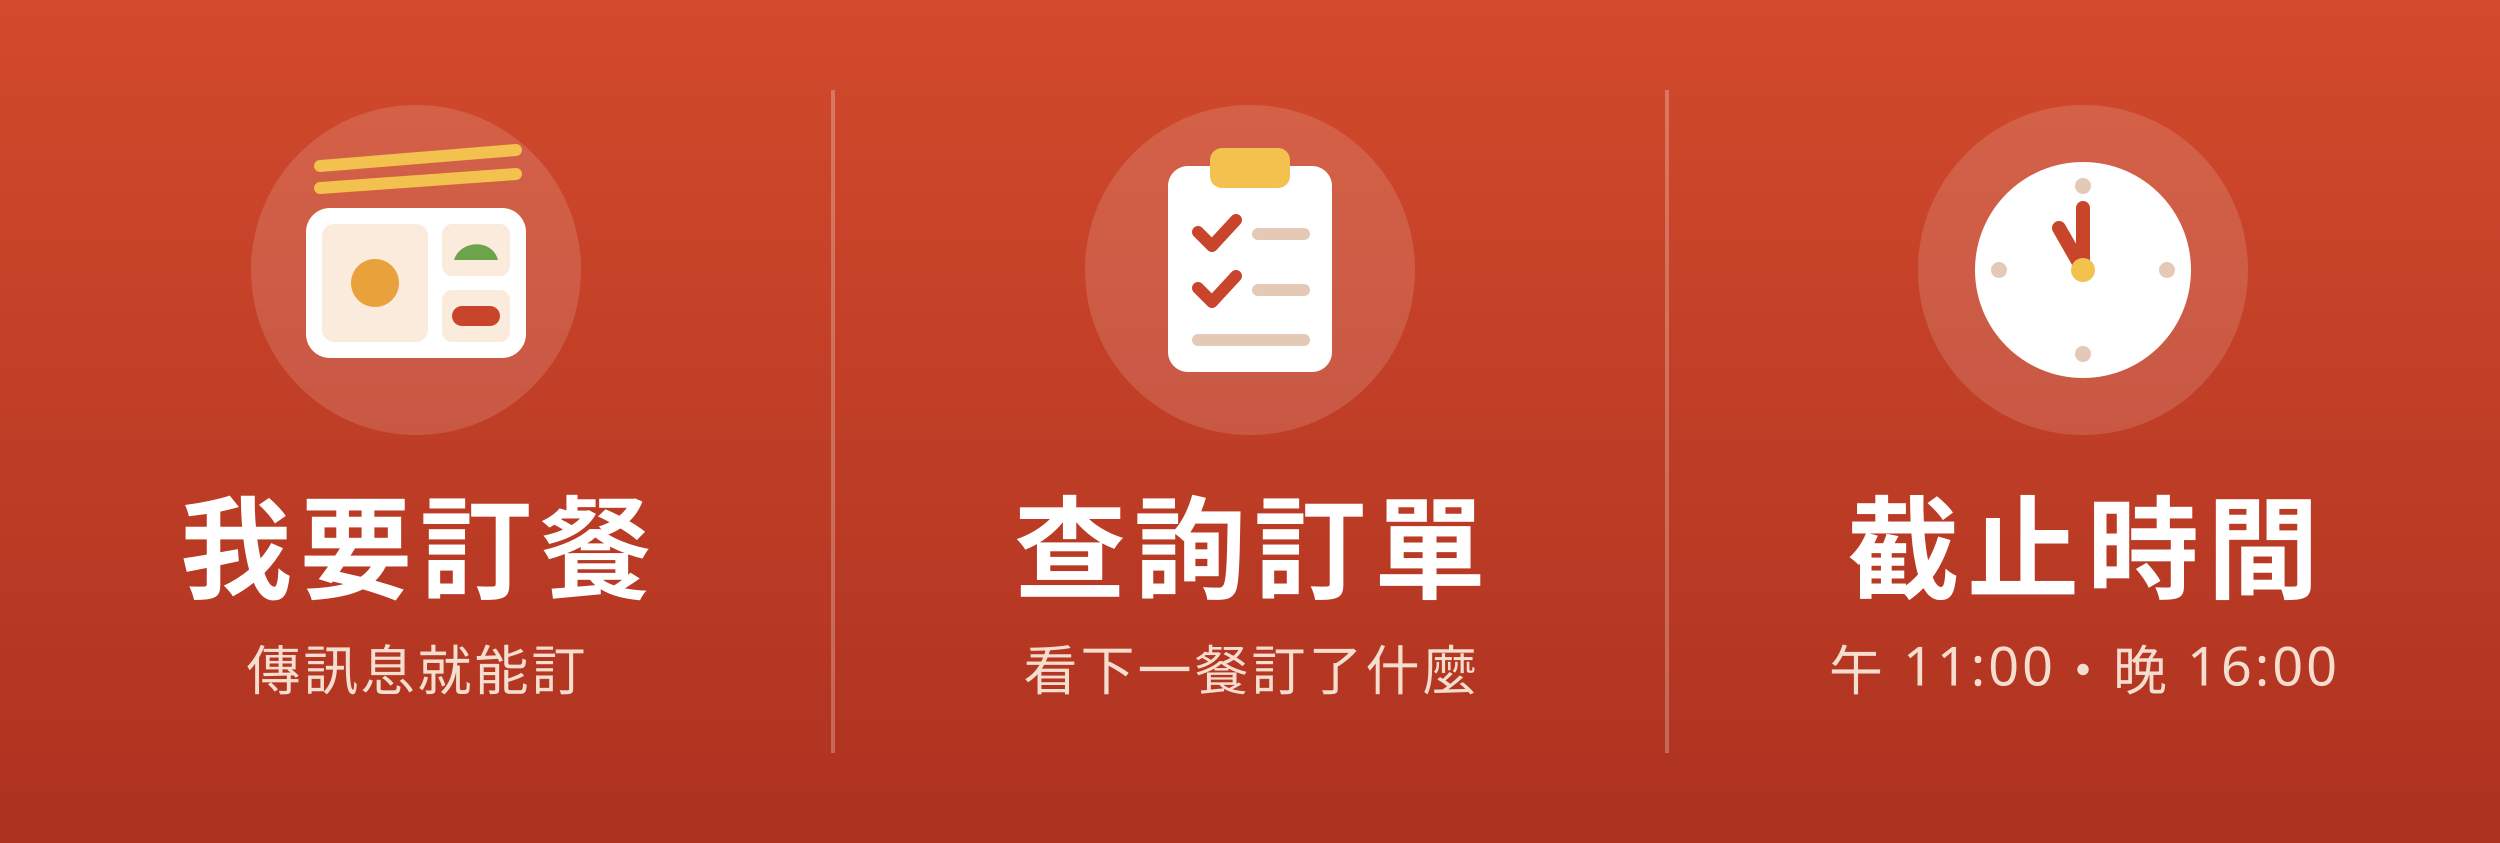
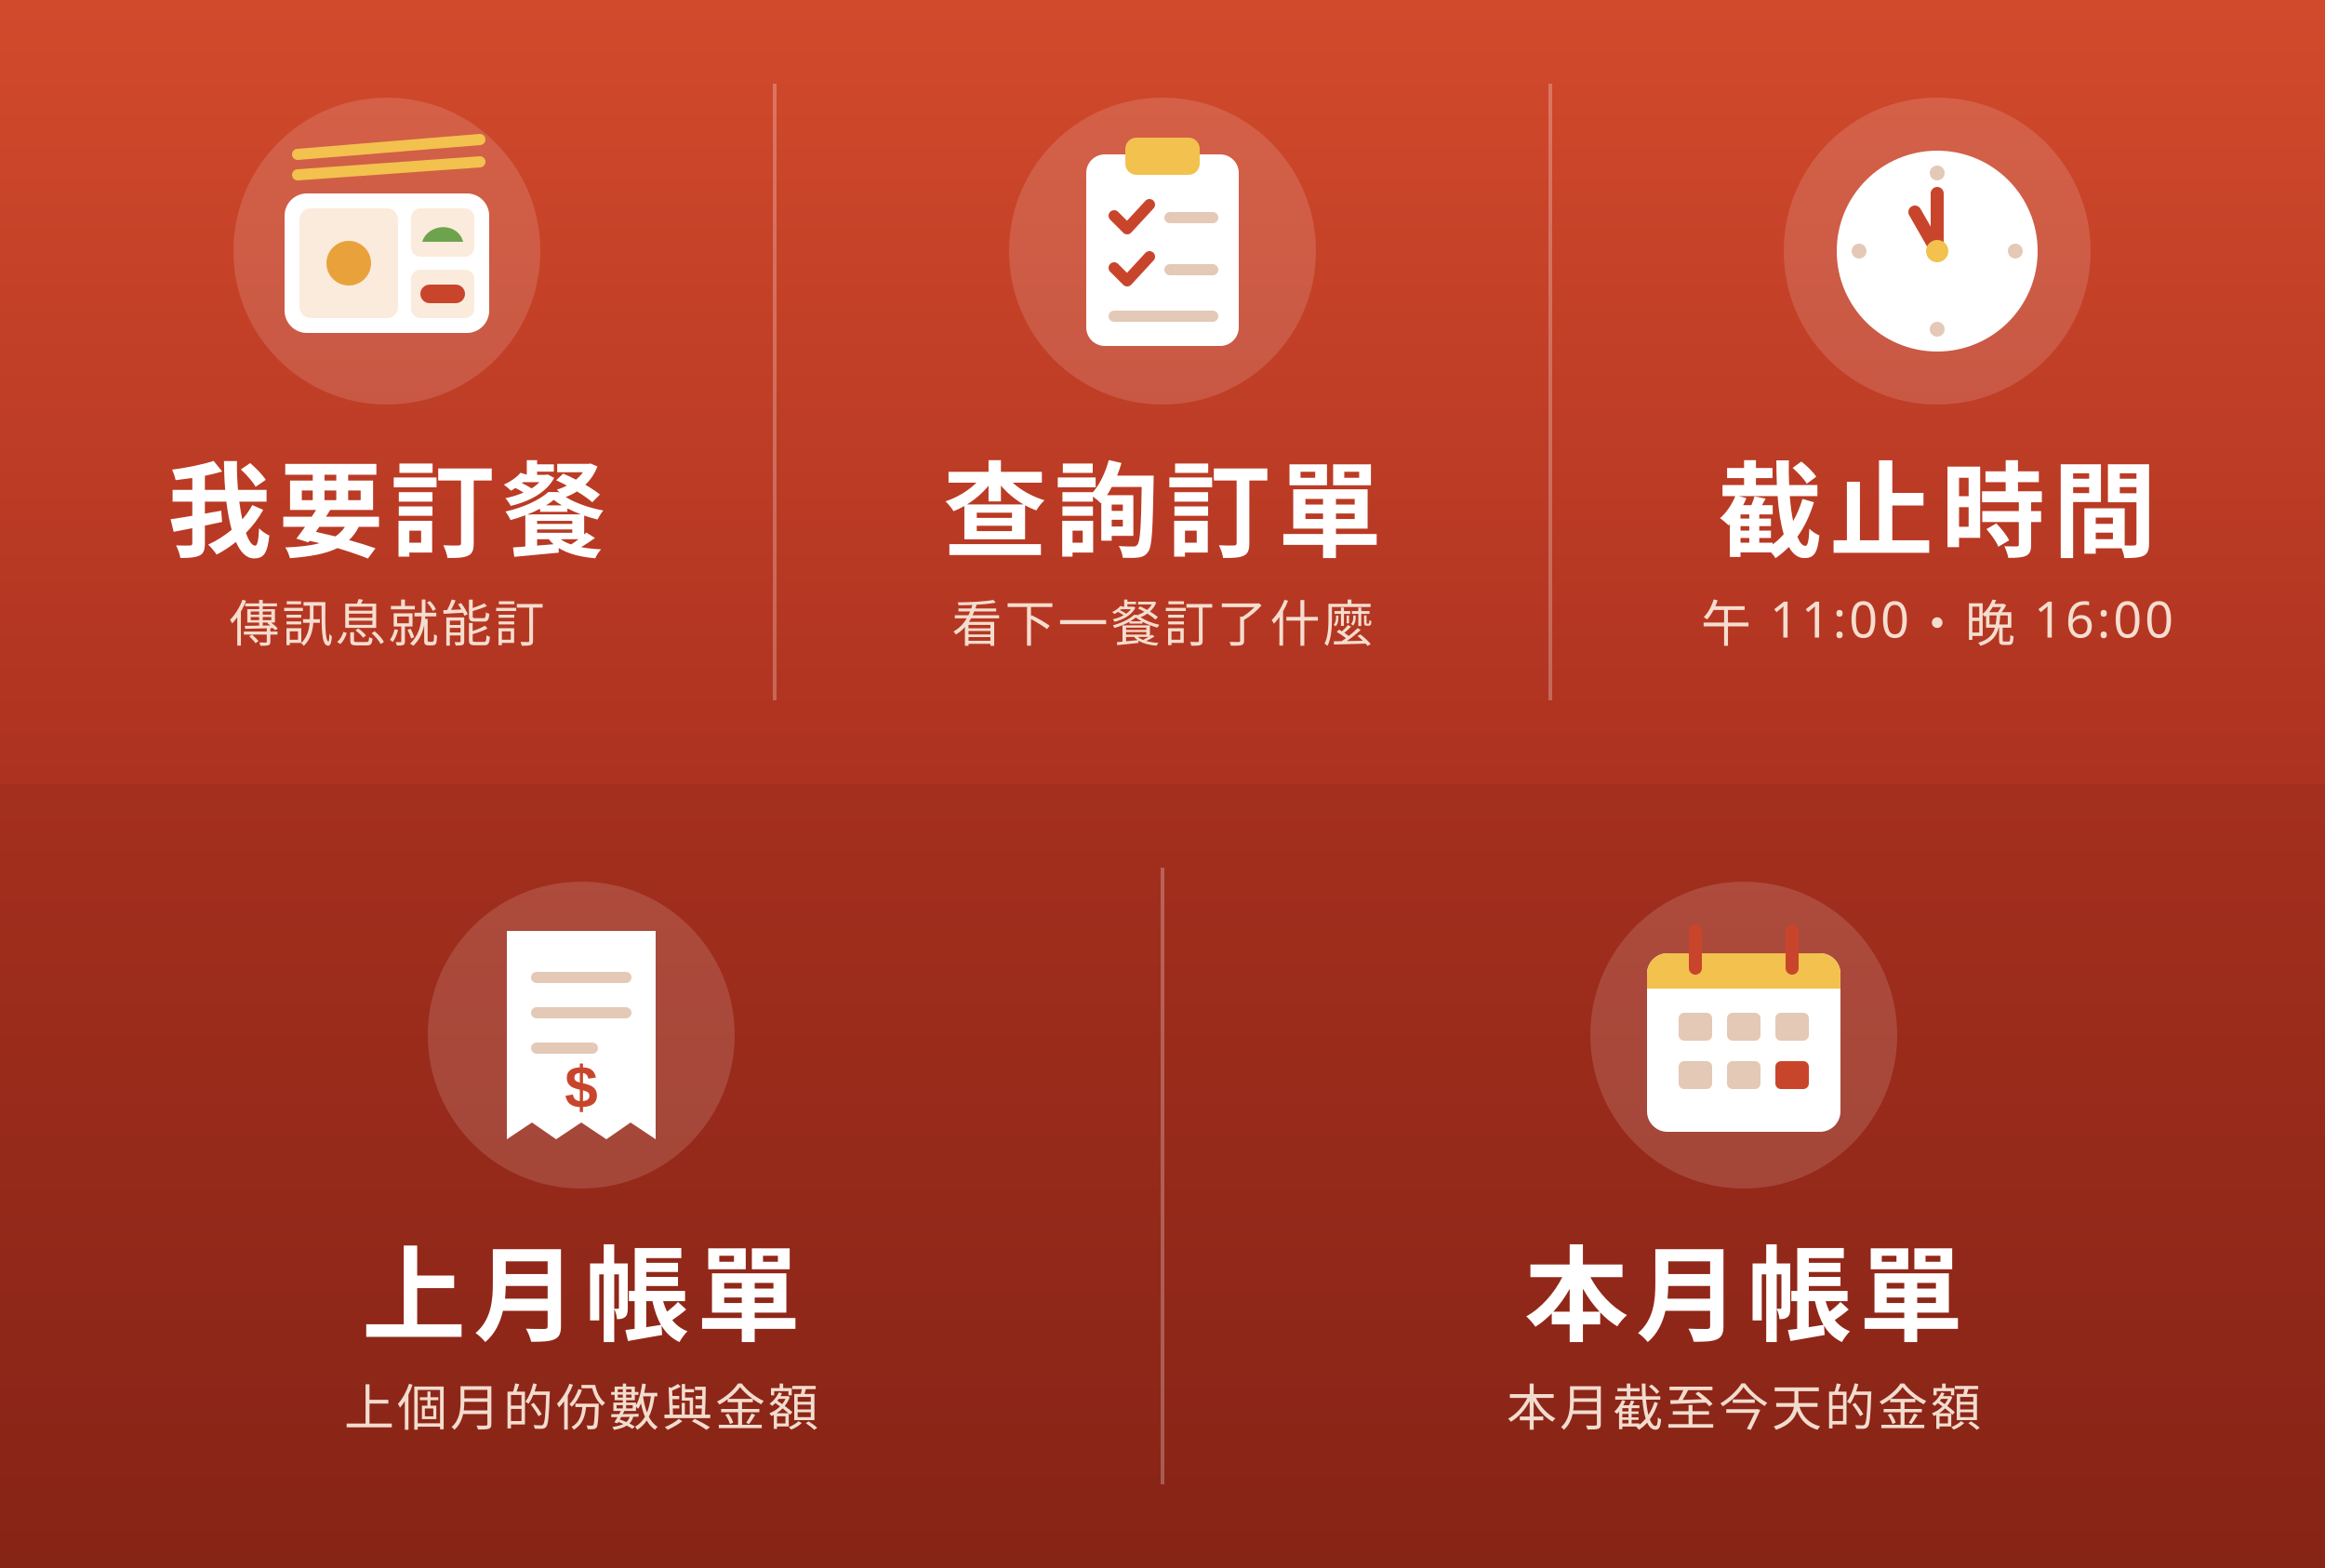
- <svg xmlns="http://www.w3.org/2000/svg" width="2500" height="843" viewBox="0 0 2500 843">
+ <svg xmlns="http://www.w3.org/2000/svg" width="2500" height="1686" viewBox="0 0 2500 1686">
  <defs>
    <linearGradient id="bg" x1="0" y1="0" x2="0" y2="1">
      <stop offset="0" stop-color="#D24A2C" />
      <stop offset="1" stop-color="#AD3220" />
+     </linearGradient>
+     <linearGradient id="bg2" x1="0" y1="0" x2="0" y2="1">
+       <stop offset="0" stop-color="#A42F1E" />
+       <stop offset="1" stop-color="#862416" />
    </linearGradient>
    <style>
      .label { font-family: "Microsoft JhengHei", "Noto Sans TC", sans-serif; font-weight: 700; font-size: 112px; fill: #FFFFFF; letter-spacing: 8px; }
      .note { font-family: "Microsoft JhengHei", "Noto Sans TC", sans-serif; font-weight: 400; font-size: 54px; fill: #FBEBDD; fill-opacity: 0.92; letter-spacing: 3px; }
    </style>
  </defs>
  <rect width="2500" height="843" fill="url(#bg)" />
+   <rect y="843" width="2500" height="843" fill="url(#bg2)" />
  <g stroke="#FFFFFF" stroke-opacity="0.25" stroke-width="4">
    <line x1="833" y1="90" x2="833" y2="753" />
    <line x1="1667" y1="90" x2="1667" y2="753" />
+     <line x1="1250" y1="933" x2="1250" y2="1596" />
  </g>
  <g transform="translate(416 270)">
    <circle r="165" fill="#FFFFFF" fill-opacity="0.14" />
    <g stroke="#F2C14E" stroke-linecap="round" stroke-width="12">
      <line x1="-96" y1="-104" x2="100" y2="-120" />
      <line x1="-96" y1="-82" x2="100" y2="-96" />
    </g>
    <rect x="-110" y="-62" width="220" height="150" rx="24" fill="#FFFFFF" />
    <rect x="-94" y="-46" width="106" height="118" rx="12" fill="#FBEBDD" />
    <rect x="26" y="-46" width="68" height="52" rx="10" fill="#FBEBDD" />
    <rect x="26" y="20" width="68" height="52" rx="10" fill="#FBEBDD" />
    <circle cx="-41" cy="13" r="24" fill="#E9A23B" />
    <path d="M38 -10c6-20 38-22 44 0z" fill="#6DA34D" />
    <rect x="36" y="36" width="48" height="20" rx="10" fill="#C8452C" />
  </g>
  <text class="label" x="416" y="590" text-anchor="middle">我要訂餐</text>
  <text class="note" x="416" y="690" text-anchor="middle">傳訊息就能訂</text>
  <g transform="translate(1250 270)">
    <circle r="165" fill="#FFFFFF" fill-opacity="0.14" />
    <rect x="-82" y="-104" width="164" height="206" rx="20" fill="#FFFFFF" />
    <rect x="-40" y="-122" width="80" height="40" rx="12" fill="#F2C14E" />
    <g stroke="#C8452C" stroke-width="12" stroke-linecap="round" stroke-linejoin="round" fill="none">
      <polyline points="-52,-38 -38,-24 -14,-50" />
      <polyline points="-52,18 -38,32 -14,6" />
    </g>
    <g stroke="#E3C9B6" stroke-width="12" stroke-linecap="round">
      <line x1="8" y1="-36" x2="54" y2="-36" />
      <line x1="8" y1="20" x2="54" y2="20" />
      <line x1="-52" y1="70" x2="54" y2="70" />
    </g>
  </g>
  <text class="label" x="1250" y="590" text-anchor="middle">查詢訂單</text>
  <text class="note" x="1250" y="690" text-anchor="middle">看下一餐訂了什麼</text>
  <g transform="translate(2083 270)">
    <circle r="165" fill="#FFFFFF" fill-opacity="0.14" />
    <circle r="108" fill="#FFFFFF" />
    <g fill="#E3C9B6">
      <circle cx="0" cy="-84" r="8" />
      <circle cx="84" cy="0" r="8" />
      <circle cx="0" cy="84" r="8" />
      <circle cx="-84" cy="0" r="8" />
    </g>
    <g stroke-linecap="round">
      <line x1="0" y1="0" x2="0" y2="-62" stroke="#C8452C" stroke-width="14" />
      <line x1="0" y1="0" x2="-24" y2="-42" stroke="#C8452C" stroke-width="14" />
    </g>
    <circle r="12" fill="#F2C14E" />
  </g>
  <text class="label" x="2083" y="590" text-anchor="middle">截止時間</text>
  <text class="note" x="2083" y="690" text-anchor="middle">午 11:00・晚 16:00</text>
+   <g transform="translate(625 1113)">
+     <circle r="165" fill="#FFFFFF" fill-opacity="0.14" />
+     <path d="M-80 -112h160v224l-27 -18 -26 18 -27 -18 -27 18 -26 -18 -27 18z" fill="#FFFFFF" />
+     <g stroke="#E3C9B6" stroke-width="12" stroke-linecap="round">
+       <line x1="-48" y1="-62" x2="48" y2="-62" />
+       <line x1="-48" y1="-24" x2="48" y2="-24" />
+       <line x1="-48" y1="14" x2="12" y2="14" />
+     </g>
+     <text x="0" y="78" text-anchor="middle" font-family="Arial, sans-serif" font-weight="700" font-size="64" fill="#C8452C">$</text>
+   </g>
+   <text class="label" x="625" y="1433" text-anchor="middle">上月帳單</text>
+   <text class="note" x="625" y="1533" text-anchor="middle">上個月的份數與金額</text>
+   <g transform="translate(1875 1113)">
+     <circle r="165" fill="#FFFFFF" fill-opacity="0.14" />
+     <rect x="-104" y="-88" width="208" height="192" rx="22" fill="#FFFFFF" />
+     <path d="M-104 -50v-16a22 22 0 0 1 22 -22h164a22 22 0 0 1 22 22v16z" fill="#F2C14E" />
+     <g stroke="#C8452C" stroke-width="14" stroke-linecap="round">
+       <line x1="-52" y1="-112" x2="-52" y2="-72" />
+       <line x1="52" y1="-112" x2="52" y2="-72" />
+     </g>
+     <g fill="#E3C9B6">
+       <rect x="-70" y="-24" width="36" height="30" rx="6" />
+       <rect x="-18" y="-24" width="36" height="30" rx="6" />
+       <rect x="34" y="-24" width="36" height="30" rx="6" />
+       <rect x="-70" y="28" width="36" height="30" rx="6" />
+       <rect x="-18" y="28" width="36" height="30" rx="6" />
+     </g>
+     <rect x="34" y="28" width="36" height="30" rx="6" fill="#C8452C" />
+   </g>
+   <text class="label" x="1875" y="1433" text-anchor="middle">本月帳單</text>
+   <text class="note" x="1875" y="1533" text-anchor="middle">本月截至今天的金額</text>
</svg>
